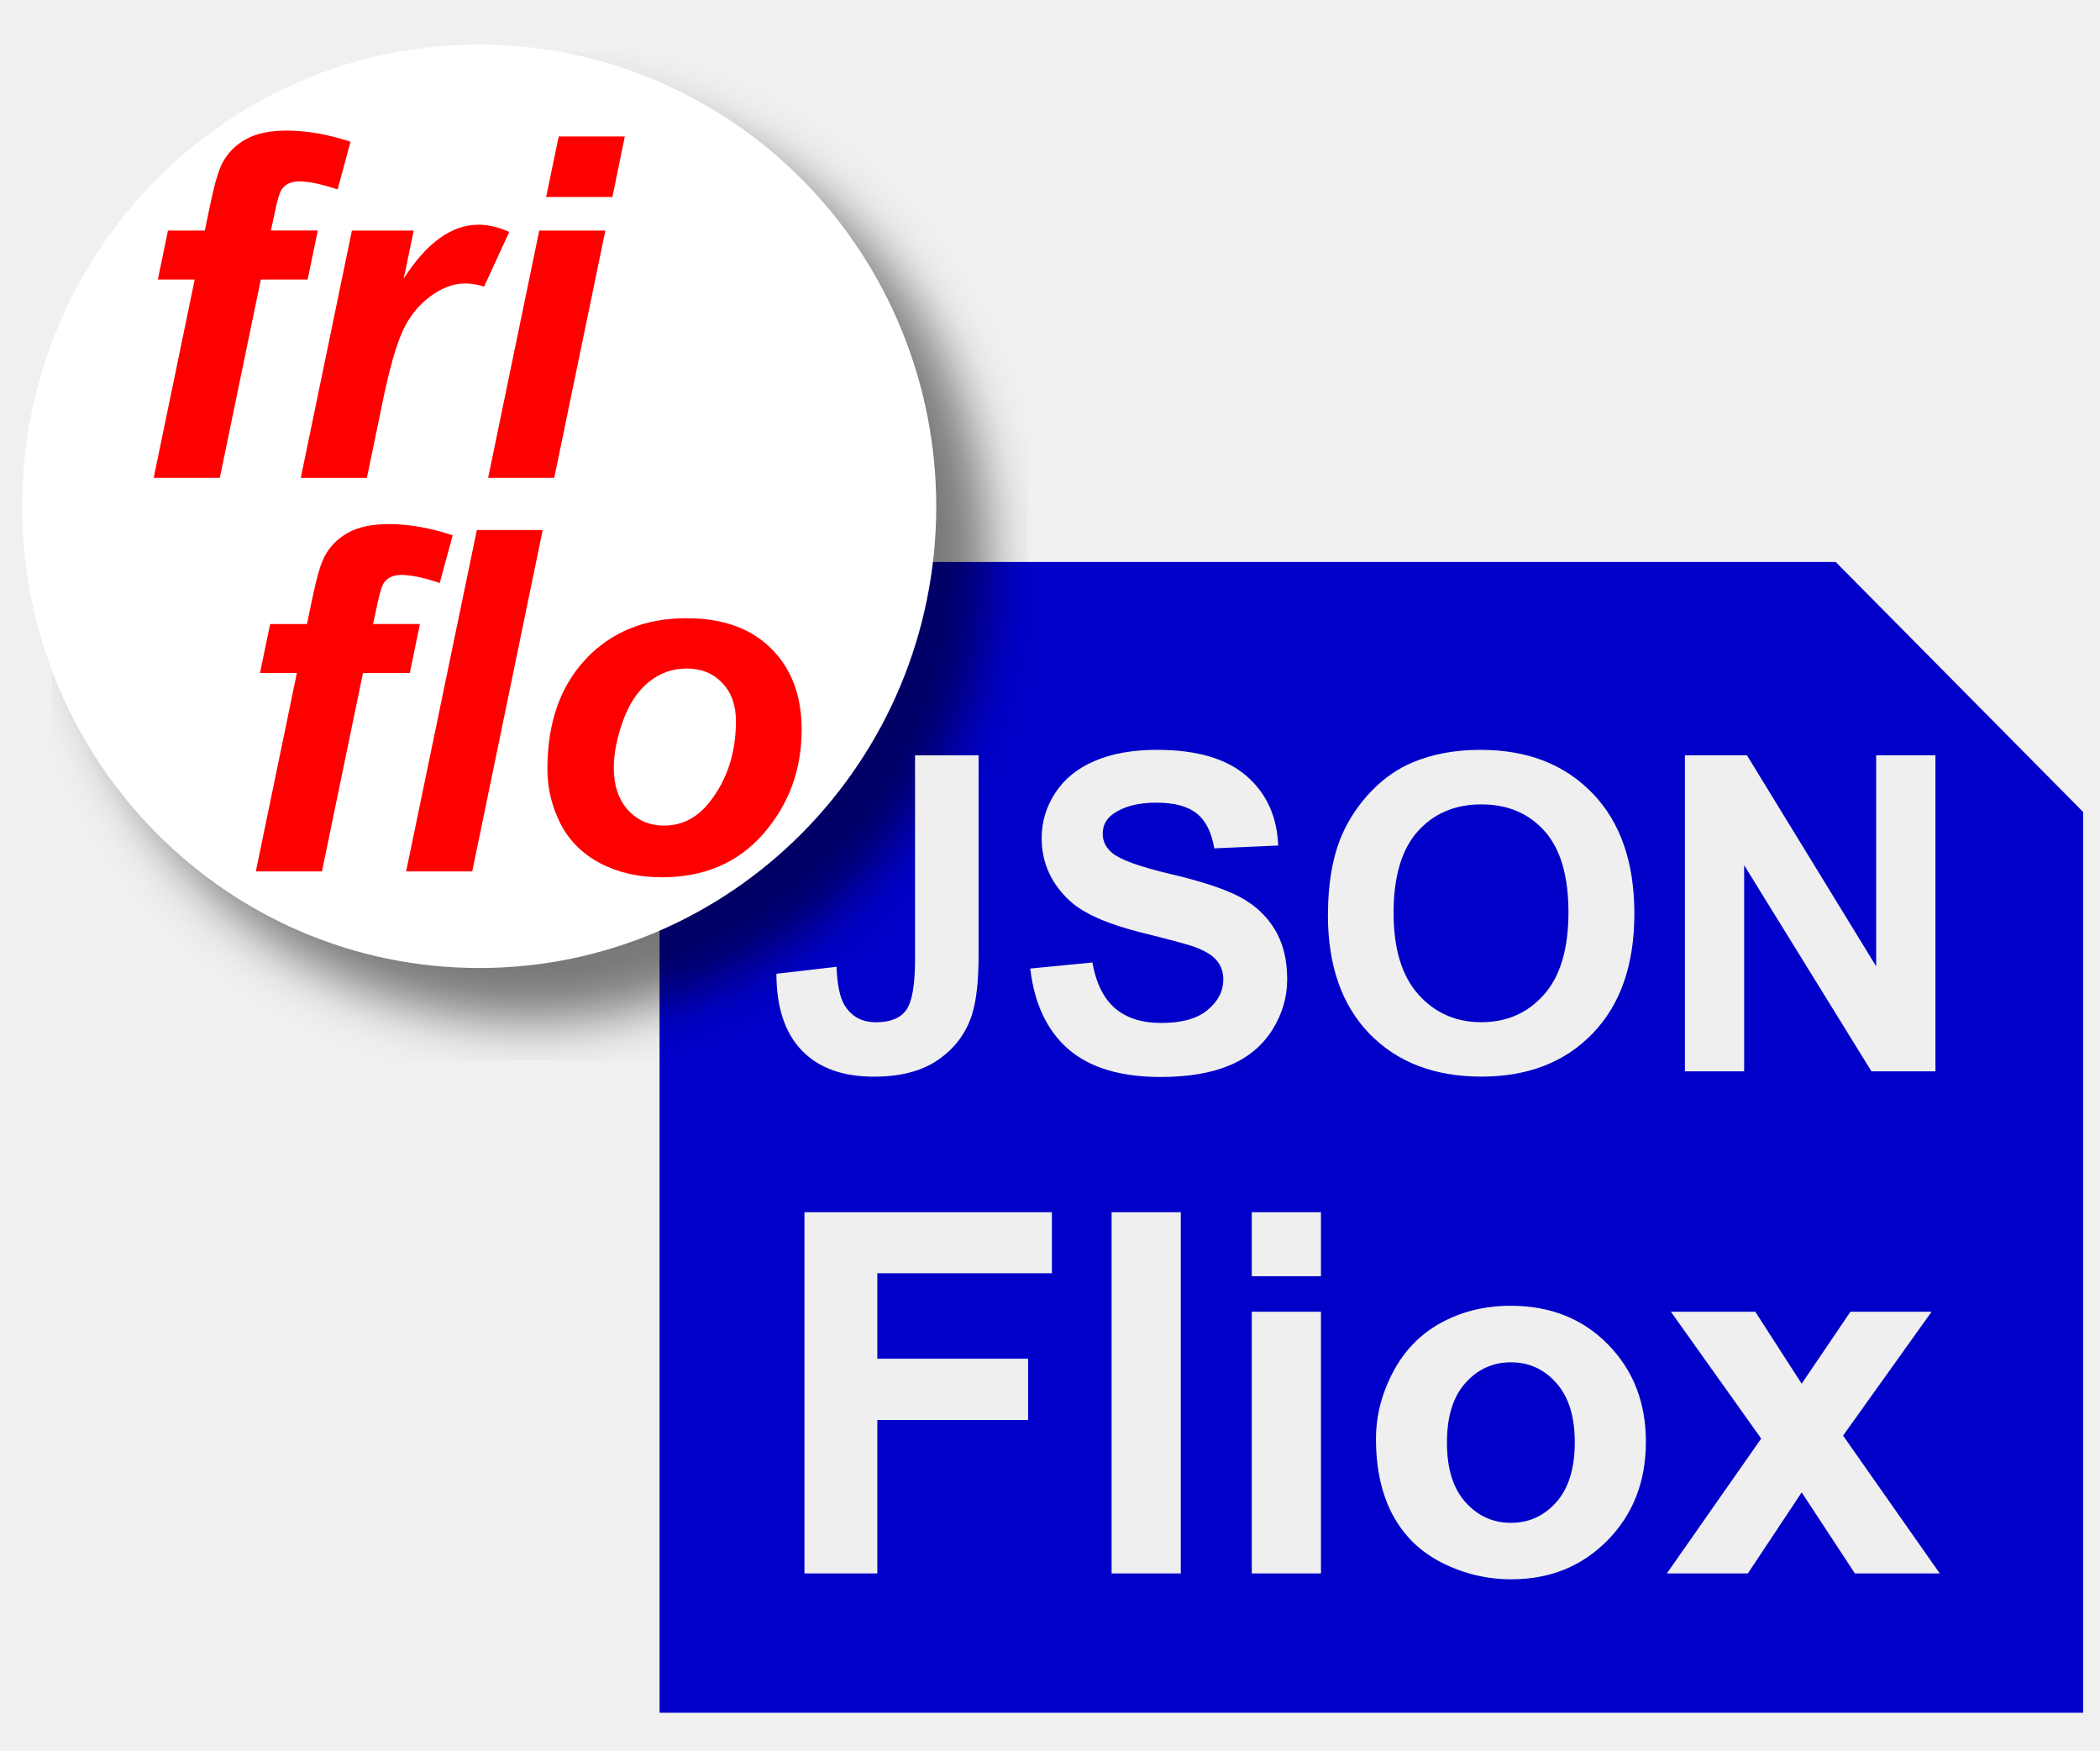
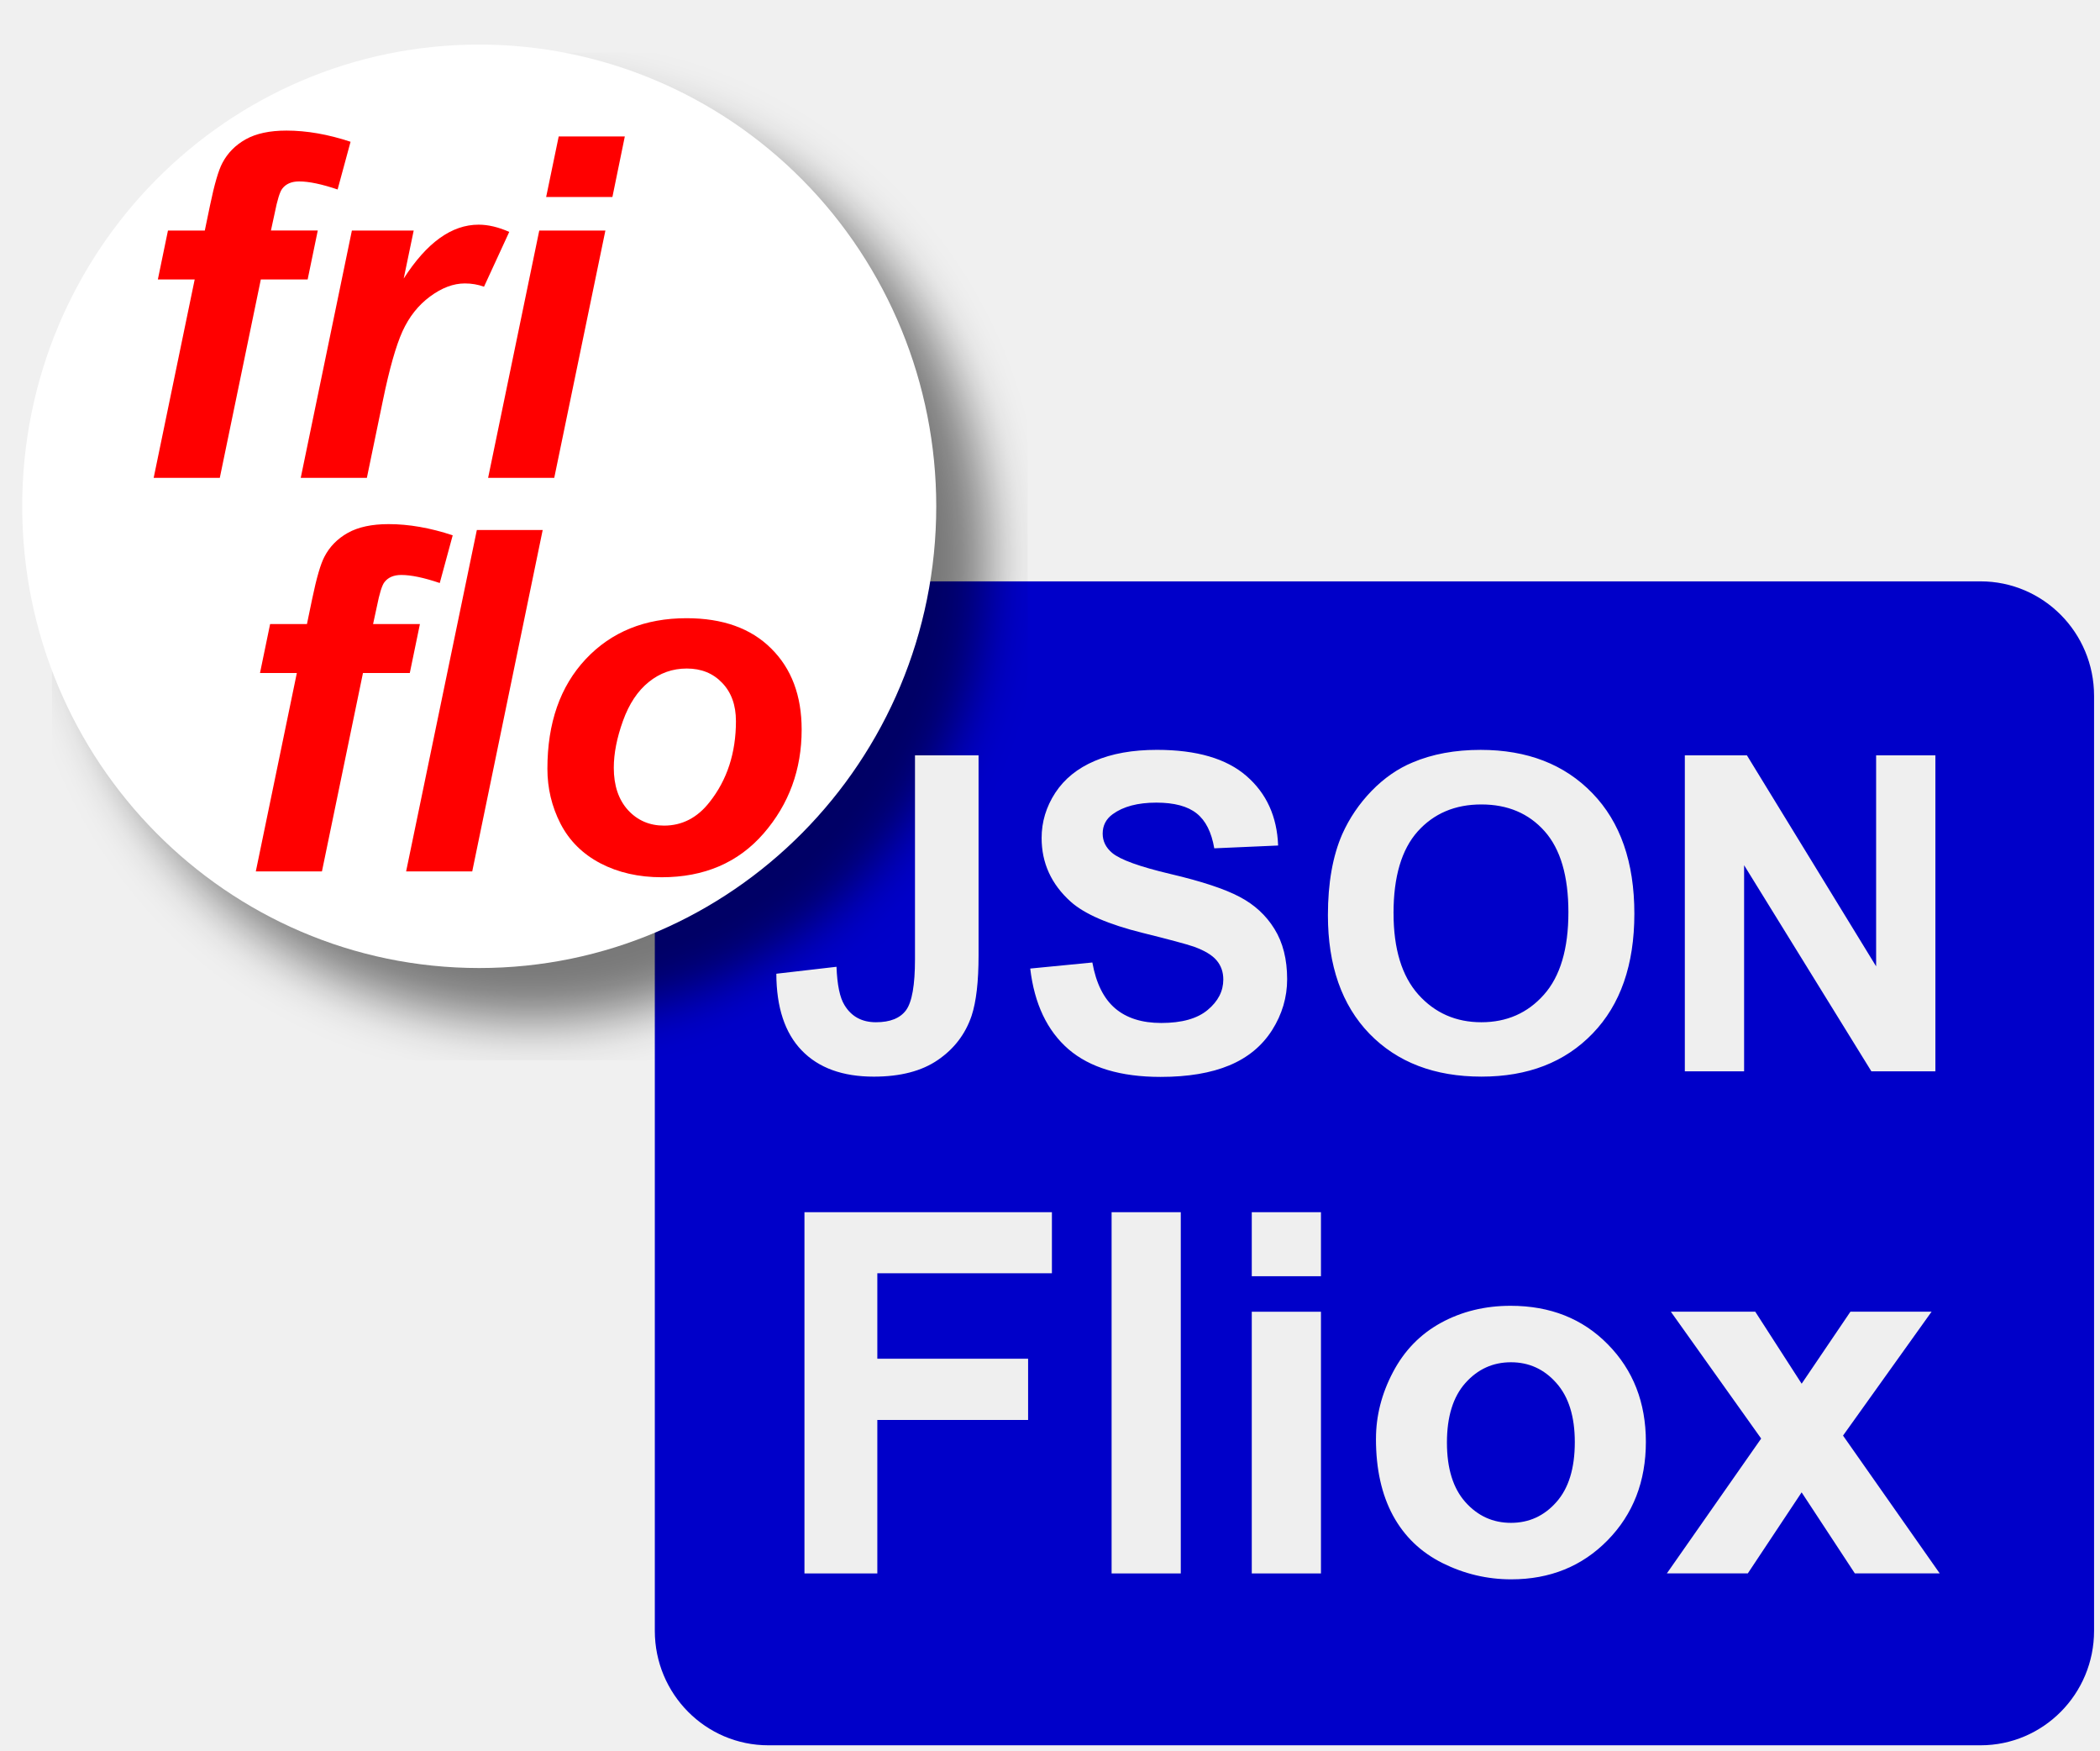
<svg xmlns="http://www.w3.org/2000/svg" version="1.1" viewBox="0 0 120 100" stroke-miterlimit="10" id="svg8378" width="120" height="100" style="fill:none;stroke:none;stroke-linecap:square;stroke-miterlimit:10">
  <defs id="defs8427">
    <defs id="defs8399">
      <filter filterUnits="userSpaceOnUse" id="shadowFilter-p.1">
        <feGaussianBlur id="feGaussianBlur8402" result="blur" stdDeviation="4.5" in="SourceAlpha" />
        <feComponentTransfer id="feComponentTransfer8404" in="blur" style="color-interpolation-filters:sRGB">
          <feFuncR id="feFuncR8406" intercept="0.0" slope="0" type="linear" />
          <feFuncG id="feFuncG8408" intercept="0.0" slope="0" type="linear" />
          <feFuncB id="feFuncB8410" intercept="0.0" slope="0" type="linear" />
          <feFuncA id="feFuncA8412" intercept="0" slope="0.24" type="linear" />
        </feComponentTransfer>
      </filter>
    </defs>
    <filter style="color-interpolation-filters:sRGB" id="filter12944">
      <feFlood flood-opacity="0.498" flood-color="rgb(0,0,0)" result="flood" id="feFlood12946" />
      <feComposite in="flood" in2="SourceGraphic" operator="in" result="composite1" id="feComposite12948" />
      <feGaussianBlur in="composite1" stdDeviation="3" result="blur" id="feGaussianBlur12950" />
      <feOffset dx="6" dy="6" result="offset" id="feOffset12952" />
      <feComposite in="SourceGraphic" in2="offset" operator="over" result="composite2" id="feComposite12954" />
    </filter>
  </defs>
  <clipPath id="p.0">
    <path d="m 0,0 960,0 0,540 -960,0 0,-540 z" id="path8381" style="clip-rule:nonzero" />
  </clipPath>
+   <rect style="opacity:1;fill:#0000c9;fill-opacity:1;fill-rule:nonzero;stroke:none;stroke-width:23.4;stroke-linecap:square;stroke-miterlimit:4;stroke-dasharray:none;stroke-dashoffset:0;stroke-opacity:1" id="rect8095" width="82.243" height="66.494" x="37.418" y="33.212" rx="6.488" ry="6.54" />
  <path style="fill:#000000;fill-opacity:0;fill-rule:evenodd" id="path8385" d="m 0,-440 960,0 0,540 -960,0 z" />
-   <g id="g8103" transform="matrix(1.501669,0,0,1.501669,-0.2715828,-51.34222)">
-     <path d="m 25.279,55.57 44.756,0 9.415,9.51 0,34.269 -54.171,0 z" id="path8387" style="fill:#0000c9;fill-rule:evenodd" />
-     <path d="m 23.375,55.57 56.997,0 0,40.788 -56.997,0 z" id="path8389" style="fill:#000000;fill-opacity:0;fill-rule:evenodd" />
-     <g transform="matrix(0.3286712,0,0,0.3319742,-42.30173,13.21282)" style="filter:url(#filter12944)" id="p.1">
-       <path d="m 131.827,121.21 0,0 c 0,-29.223 23.69,-52.913 52.913,-52.913 l 0,0 c 14.034,0 27.492,5.575 37.415,15.498 9.923,9.923 15.498,23.382 15.498,37.415 l 0,0 c 0,29.223 -23.69,52.913 -52.913,52.913 l 0,0 c -29.223,0 -52.913,-23.69 -52.913,-52.913 z" id="path8415" style="fill:#ffffff;fill-rule:evenodd" />
-     </g>
-     <path d="m 2.104,31.96 49.233,0 0,20.263 -49.233,0 z" id="path8417" style="fill:#000000;fill-opacity:0;fill-rule:evenodd" />
-     <path d="m 12.273,42.961 -0.385,1.862 -1.782,0 -1.561,7.547 -2.516,0 1.561,-7.547 -1.402,0 0.385,-1.862 1.402,0 0.2,-0.965 q 0.247,-1.188 0.467,-1.603 0.298,-0.571 0.888,-0.903 0.596,-0.332 1.551,-0.332 1.155,0 2.439,0.425 l -0.493,1.815 q -0.904,-0.306 -1.464,-0.306 -0.431,0 -0.642,0.275 -0.139,0.176 -0.288,0.928 l -0.144,0.664 1.782,0 z m 1.299,0 2.352,0 -0.38,1.826 q 1.315,-2.049 2.85,-2.049 0.544,0 1.166,0.275 l -0.96,2.085 q -0.344,-0.124 -0.729,-0.124 -0.652,0 -1.325,0.498 -0.668,0.493 -1.048,1.323 -0.375,0.83 -0.745,2.625 l -0.611,2.951 -2.516,0 1.946,-9.409 z m 7.869,-3.579 2.516,0 -0.472,2.303 -2.522,0 0.478,-2.303 z m -0.74,3.579 2.516,0 -1.946,9.409 -2.516,0 1.946,-9.409 z" id="path8419" style="fill:#ff0000;fill-rule:nonzero" />
-     <path d="m 5.991,46.931 49.233,0 0,20.263 -49.233,0 z" id="path8421" style="fill:#000000;fill-opacity:0;fill-rule:evenodd" />
-     <path d="m 16.16,57.932 -0.385,1.862 -1.782,0 -1.561,7.547 -2.516,0 1.561,-7.547 -1.402,0 0.385,-1.862 1.402,0 0.2,-0.965 q 0.247,-1.188 0.467,-1.603 0.298,-0.571 0.888,-0.903 0.596,-0.332 1.551,-0.332 1.155,0 2.439,0.425 l -0.493,1.815 q -0.904,-0.306 -1.464,-0.306 -0.431,0 -0.642,0.275 -0.139,0.176 -0.288,0.928 l -0.144,0.664 1.782,0 z m -0.525,9.409 2.691,-12.988 2.506,0 -2.681,12.988 -2.516,0 z m 5.376,-3.906 q 0,-2.614 1.458,-4.17 1.464,-1.556 3.836,-1.556 2.064,0 3.22,1.152 1.161,1.146 1.161,3.086 0,2.282 -1.448,3.953 -1.448,1.665 -3.877,1.665 -1.315,0 -2.332,-0.529 -1.017,-0.534 -1.52,-1.509 -0.498,-0.975 -0.498,-2.09 z m 7.174,-1.815 q 0,-0.908 -0.524,-1.452 -0.519,-0.545 -1.345,-0.545 -0.817,0 -1.448,0.514 -0.632,0.508 -0.981,1.478 -0.349,0.97 -0.349,1.784 0,1.011 0.539,1.608 0.544,0.591 1.371,0.591 1.037,0 1.736,-0.897 1.001,-1.266 1.001,-3.081 z" id="path8423" style="fill:#ff0000;fill-rule:nonzero" />
-     <path d="m 35,62.926 2.419,0 0,7.611 q 0,1.491 -0.264,2.295 -0.354,1.046 -1.282,1.682 -0.922,0.636 -2.441,0.636 -1.778,0 -2.739,-0.996 -0.962,-0.996 -0.968,-2.919 l 2.289,-0.264 q 0.039,1.035 0.304,1.457 0.394,0.652 1.198,0.652 0.81,0 1.147,-0.461 0.338,-0.467 0.338,-1.929 l 0,-7.763 z m 4.386,8.111 2.362,-0.231 q 0.214,1.187 0.866,1.744 0.652,0.557 1.755,0.557 1.176,0 1.766,-0.495 0.596,-0.495 0.596,-1.159 0,-0.427 -0.253,-0.726 -0.247,-0.298 -0.866,-0.523 -0.427,-0.146 -1.946,-0.523 -1.952,-0.484 -2.739,-1.187 -1.108,-0.996 -1.108,-2.424 0,-0.917 0.517,-1.716 0.523,-0.799 1.502,-1.215 0.984,-0.422 2.368,-0.422 2.267,0 3.409,0.996 1.142,0.99 1.204,2.644 l -2.43,0.107 q -0.158,-0.922 -0.669,-1.327 -0.512,-0.411 -1.536,-0.411 -1.058,0 -1.659,0.439 -0.383,0.276 -0.383,0.743 0,0.427 0.36,0.731 0.461,0.388 2.228,0.804 1.772,0.416 2.621,0.866 0.849,0.444 1.327,1.221 0.484,0.776 0.484,1.913 0,1.035 -0.574,1.941 -0.574,0.9 -1.626,1.339 -1.052,0.439 -2.616,0.439 -2.278,0 -3.504,-1.052 -1.221,-1.058 -1.457,-3.071 z m 11.327,-2.031 q 0,-1.834 0.546,-3.083 0.411,-0.917 1.119,-1.648 0.714,-0.731 1.558,-1.08 1.125,-0.478 2.587,-0.478 2.661,0 4.253,1.648 1.597,1.648 1.597,4.584 0,2.914 -1.586,4.556 -1.581,1.643 -4.23,1.643 -2.678,0 -4.264,-1.631 -1.581,-1.637 -1.581,-4.511 z m 2.498,-0.079 q 0,2.042 0.945,3.099 0.945,1.052 2.396,1.052 1.451,0 2.379,-1.046 0.934,-1.046 0.934,-3.139 0,-2.064 -0.906,-3.083 -0.906,-1.018 -2.408,-1.018 -1.502,0 -2.424,1.029 -0.917,1.029 -0.917,3.105 z m 11.085,6.019 0,-12.021 2.362,0 4.916,8.027 0,-8.027 2.256,0 0,12.021 -2.436,0 -4.843,-7.841 0,7.841 -2.256,0 z" id="path35" style="fill:#efefef;fill-rule:nonzero" />
-     <path d="m 30.793,94.048 0,-13.742 9.416,0 0,2.323 -6.643,0 0,3.251 5.737,0 0,2.329 -5.737,0 0,5.839 -2.773,0 z m 11.688,0 0,-13.742 2.632,0 0,13.742 -2.632,0 z m 5.334,-11.306 0,-2.436 2.632,0 0,2.436 -2.632,0 z m 0,11.306 0,-9.956 2.632,0 0,9.956 -2.632,0 z m 4.726,-5.119 q 0,-1.311 0.647,-2.537 0.647,-1.232 1.828,-1.879 1.187,-0.647 2.649,-0.647 2.261,0 3.701,1.468 1.446,1.468 1.446,3.707 0,2.261 -1.457,3.746 -1.457,1.485 -3.667,1.485 -1.373,0 -2.616,-0.619 -1.238,-0.619 -1.884,-1.811 -0.647,-1.198 -0.647,-2.914 z m 2.7,0.141 q 0,1.479 0.703,2.267 0.703,0.787 1.732,0.787 1.029,0 1.727,-0.787 0.703,-0.787 0.703,-2.284 0,-1.462 -0.703,-2.25 -0.698,-0.787 -1.727,-0.787 -1.029,0 -1.732,0.787 -0.703,0.787 -0.703,2.267 z m 8.369,4.978 3.589,-5.13 -3.437,-4.826 3.212,0 1.766,2.739 1.856,-2.739 3.088,0 -3.369,4.714 3.679,5.242 -3.229,0 -2.025,-3.083 -2.047,3.083 -3.083,0 z" id="path37" style="fill:#efefef;fill-rule:nonzero" />
+   <path style="fill:#000000;fill-opacity:0;fill-rule:evenodd" id="path8389" d="m 34.829,32.106 85.591,0 0,61.251 -85.591,0 z" />
+   <g id="p.1" style="filter:url(#filter12944)" transform="matrix(0.4935552,0,0,0.4985153,-63.79476,-31.50095)">
+     <path style="fill:#ffffff;fill-rule:evenodd" id="path8415" d="m 131.827,121.21 0,0 c 0,-29.223 23.69,-52.913 52.913,-52.913 l 0,0 c 14.034,0 27.492,5.575 37.415,15.498 9.923,9.923 15.498,23.382 15.498,37.415 l 0,0 c 0,29.223 -23.69,52.913 -52.913,52.913 l 0,0 c -29.223,0 -52.913,-23.69 -52.913,-52.913 z" />
  </g>
+   <path style="fill:#000000;fill-opacity:0;fill-rule:evenodd" id="path8417" d="m 2.888,-3.349 73.932,0 0,30.429 -73.932,0 z" />
+   <path style="fill:#ff0000;fill-rule:nonzero" id="path8419" d="m 18.158,13.17 -0.578,2.796 -2.676,0 -2.344,11.333 -3.779,0 2.344,-11.333 -2.105,0 0.578,-2.796 2.105,0 0.301,-1.449 q 0.37,-1.784 0.702,-2.407 0.447,-0.857 1.334,-1.355 0.895,-0.499 2.329,-0.499 1.735,0 3.663,0.639 l -0.74,2.726 q -1.357,-0.46 -2.198,-0.46 -0.648,0 -0.964,0.413 -0.208,0.265 -0.432,1.394 l -0.216,0.997 2.676,0 z m 1.95,0 3.532,0 -0.571,2.742 q 1.974,-3.077 4.28,-3.077 0.817,0 1.751,0.413 l -1.442,3.131 q -0.517,-0.187 -1.095,-0.187 -0.979,0 -1.99,0.748 -1.003,0.74 -1.573,1.986 -0.563,1.246 -1.118,3.941 l -0.918,4.432 -3.779,0 2.923,-14.13 z m 11.817,-5.375 3.779,0 -0.709,3.458 -3.786,0 0.717,-3.458 z m -1.11,5.375 3.779,0 -2.923,14.13 -3.779,0 2.923,-14.13 z" />
+   <path style="fill:#000000;fill-opacity:0;fill-rule:evenodd" id="path8421" d="m 8.725,19.133 73.932,0 0,30.429 -73.932,0 z" />
+   <path style="fill:#ff0000;fill-rule:nonzero" id="path8423" d="m 23.995,35.652 -0.578,2.796 -2.676,0 -2.344,11.333 -3.779,0 2.344,-11.333 -2.105,0 0.578,-2.796 2.105,0 0.301,-1.449 q 0.37,-1.784 0.702,-2.407 0.447,-0.857 1.334,-1.355 0.895,-0.499 2.329,-0.499 1.735,0 3.663,0.639 l -0.74,2.726 q -1.357,-0.46 -2.198,-0.46 -0.648,0 -0.964,0.413 -0.208,0.265 -0.432,1.394 l -0.216,0.997 2.676,0 z m -0.788,14.13 4.041,-19.504 3.763,0 -4.026,19.504 -3.779,0 z m 8.073,-5.865 q 0,-3.926 2.19,-6.263 2.198,-2.337 5.761,-2.337 3.1,0 4.835,1.729 1.743,1.721 1.743,4.635 0,3.427 -2.175,5.935 -2.175,2.5 -5.822,2.5 -1.974,0 -3.501,-0.795 -1.527,-0.802 -2.283,-2.267 -0.748,-1.464 -0.748,-3.139 z m 10.773,-2.726 q 0,-1.363 -0.787,-2.181 -0.779,-0.818 -2.02,-0.818 -1.226,0 -2.175,0.771 -0.949,0.763 -1.473,2.22 -0.524,1.457 -0.524,2.68 0,1.519 0.81,2.415 0.817,0.888 2.059,0.888 1.558,0 2.607,-1.348 1.504,-1.901 1.504,-4.627 z" />
+   <path style="fill:#efefef;fill-rule:nonzero" id="path35" d="m 52.286,43.152 3.632,0 0,11.429 q 0,2.238 -0.397,3.446 -0.532,1.571 -1.926,2.526 -1.385,0.954 -3.666,0.954 -2.669,0 -4.114,-1.495 -1.444,-1.495 -1.453,-4.384 l 3.438,-0.397 q 0.059,1.554 0.456,2.188 0.591,0.98 1.799,0.98 1.216,0 1.723,-0.693 0.507,-0.701 0.507,-2.897 l 0,-11.657 z m 6.586,12.18 3.548,-0.346 q 0.321,1.782 1.301,2.619 0.98,0.836 2.635,0.836 1.765,0 2.652,-0.743 0.895,-0.743 0.895,-1.74 0,-0.642 -0.38,-1.09 -0.372,-0.448 -1.301,-0.786 -0.642,-0.22 -2.923,-0.786 -2.931,-0.726 -4.114,-1.782 -1.664,-1.495 -1.664,-3.641 0,-1.377 0.777,-2.576 0.786,-1.199 2.255,-1.825 1.478,-0.634 3.556,-0.634 3.404,0 5.119,1.495 1.715,1.487 1.808,3.97 l -3.649,0.16 q -0.237,-1.385 -1.005,-1.993 -0.769,-0.617 -2.306,-0.617 -1.588,0 -2.492,0.659 -0.574,0.414 -0.574,1.115 0,0.642 0.541,1.098 0.693,0.583 3.345,1.208 2.661,0.625 3.936,1.301 1.275,0.667 1.993,1.833 0.726,1.166 0.726,2.872 0,1.554 -0.862,2.914 -0.862,1.352 -2.441,2.01 -1.58,0.659 -3.928,0.659 -3.421,0 -5.262,-1.58 -1.833,-1.588 -2.188,-4.612 z m 17.009,-3.049 q 0,-2.754 0.819,-4.629 0.617,-1.377 1.681,-2.475 1.073,-1.098 2.34,-1.622 1.689,-0.718 3.886,-0.718 3.995,0 6.386,2.475 2.399,2.475 2.399,6.884 0,4.375 -2.382,6.842 -2.374,2.466 -6.352,2.466 -4.021,0 -6.403,-2.45 -2.374,-2.458 -2.374,-6.774 z m 3.75,-0.118 q 0,3.066 1.419,4.654 1.419,1.58 3.598,1.58 2.179,0 3.573,-1.571 1.402,-1.571 1.402,-4.713 0,-3.1 -1.36,-4.629 -1.36,-1.529 -3.615,-1.529 -2.255,0 -3.641,1.546 -1.377,1.546 -1.377,4.663 z m 16.645,9.038 0,-18.051 3.548,0 7.383,12.054 0,-12.054 3.387,0 0,18.051 -3.658,0 -7.273,-11.775 0,11.775 -3.387,0 z" />
+   <path style="fill:#efefef;fill-rule:nonzero" id="path37" d="m 45.969,89.887 0,-20.636 14.14,0 0,3.489 -9.976,0 0,4.882 8.616,0 0,3.497 -8.616,0 0,8.768 -4.164,0 z m 17.551,0 0,-20.636 3.953,0 0,20.636 -3.953,0 z m 8.01,-16.978 0,-3.657 3.953,0 0,3.657 -3.953,0 z m 0,16.978 0,-14.951 3.953,0 0,14.951 -3.953,0 z m 7.097,-7.687 q 0,-1.968 0.971,-3.81 0.971,-1.85 2.745,-2.821 1.782,-0.971 3.978,-0.971 3.396,0 5.558,2.205 2.171,2.205 2.171,5.566 0,3.396 -2.188,5.626 -2.188,2.23 -5.507,2.23 -2.061,0 -3.928,-0.929 -1.858,-0.929 -2.83,-2.72 -0.971,-1.799 -0.971,-4.375 z m 4.055,0.211 q 0,2.222 1.056,3.404 1.056,1.183 2.602,1.183 1.546,0 2.593,-1.183 1.056,-1.183 1.056,-3.429 0,-2.196 -1.056,-3.379 -1.047,-1.183 -2.593,-1.183 -1.546,0 -2.602,1.183 -1.056,1.183 -1.056,3.404 z m 12.567,7.475 5.389,-7.704 -5.161,-7.247 4.823,0 2.652,4.114 2.787,-4.114 4.637,0 -5.06,7.078 5.524,7.872 -4.849,0 -3.041,-4.629 -3.075,4.629 -4.629,0 z" />
</svg>
